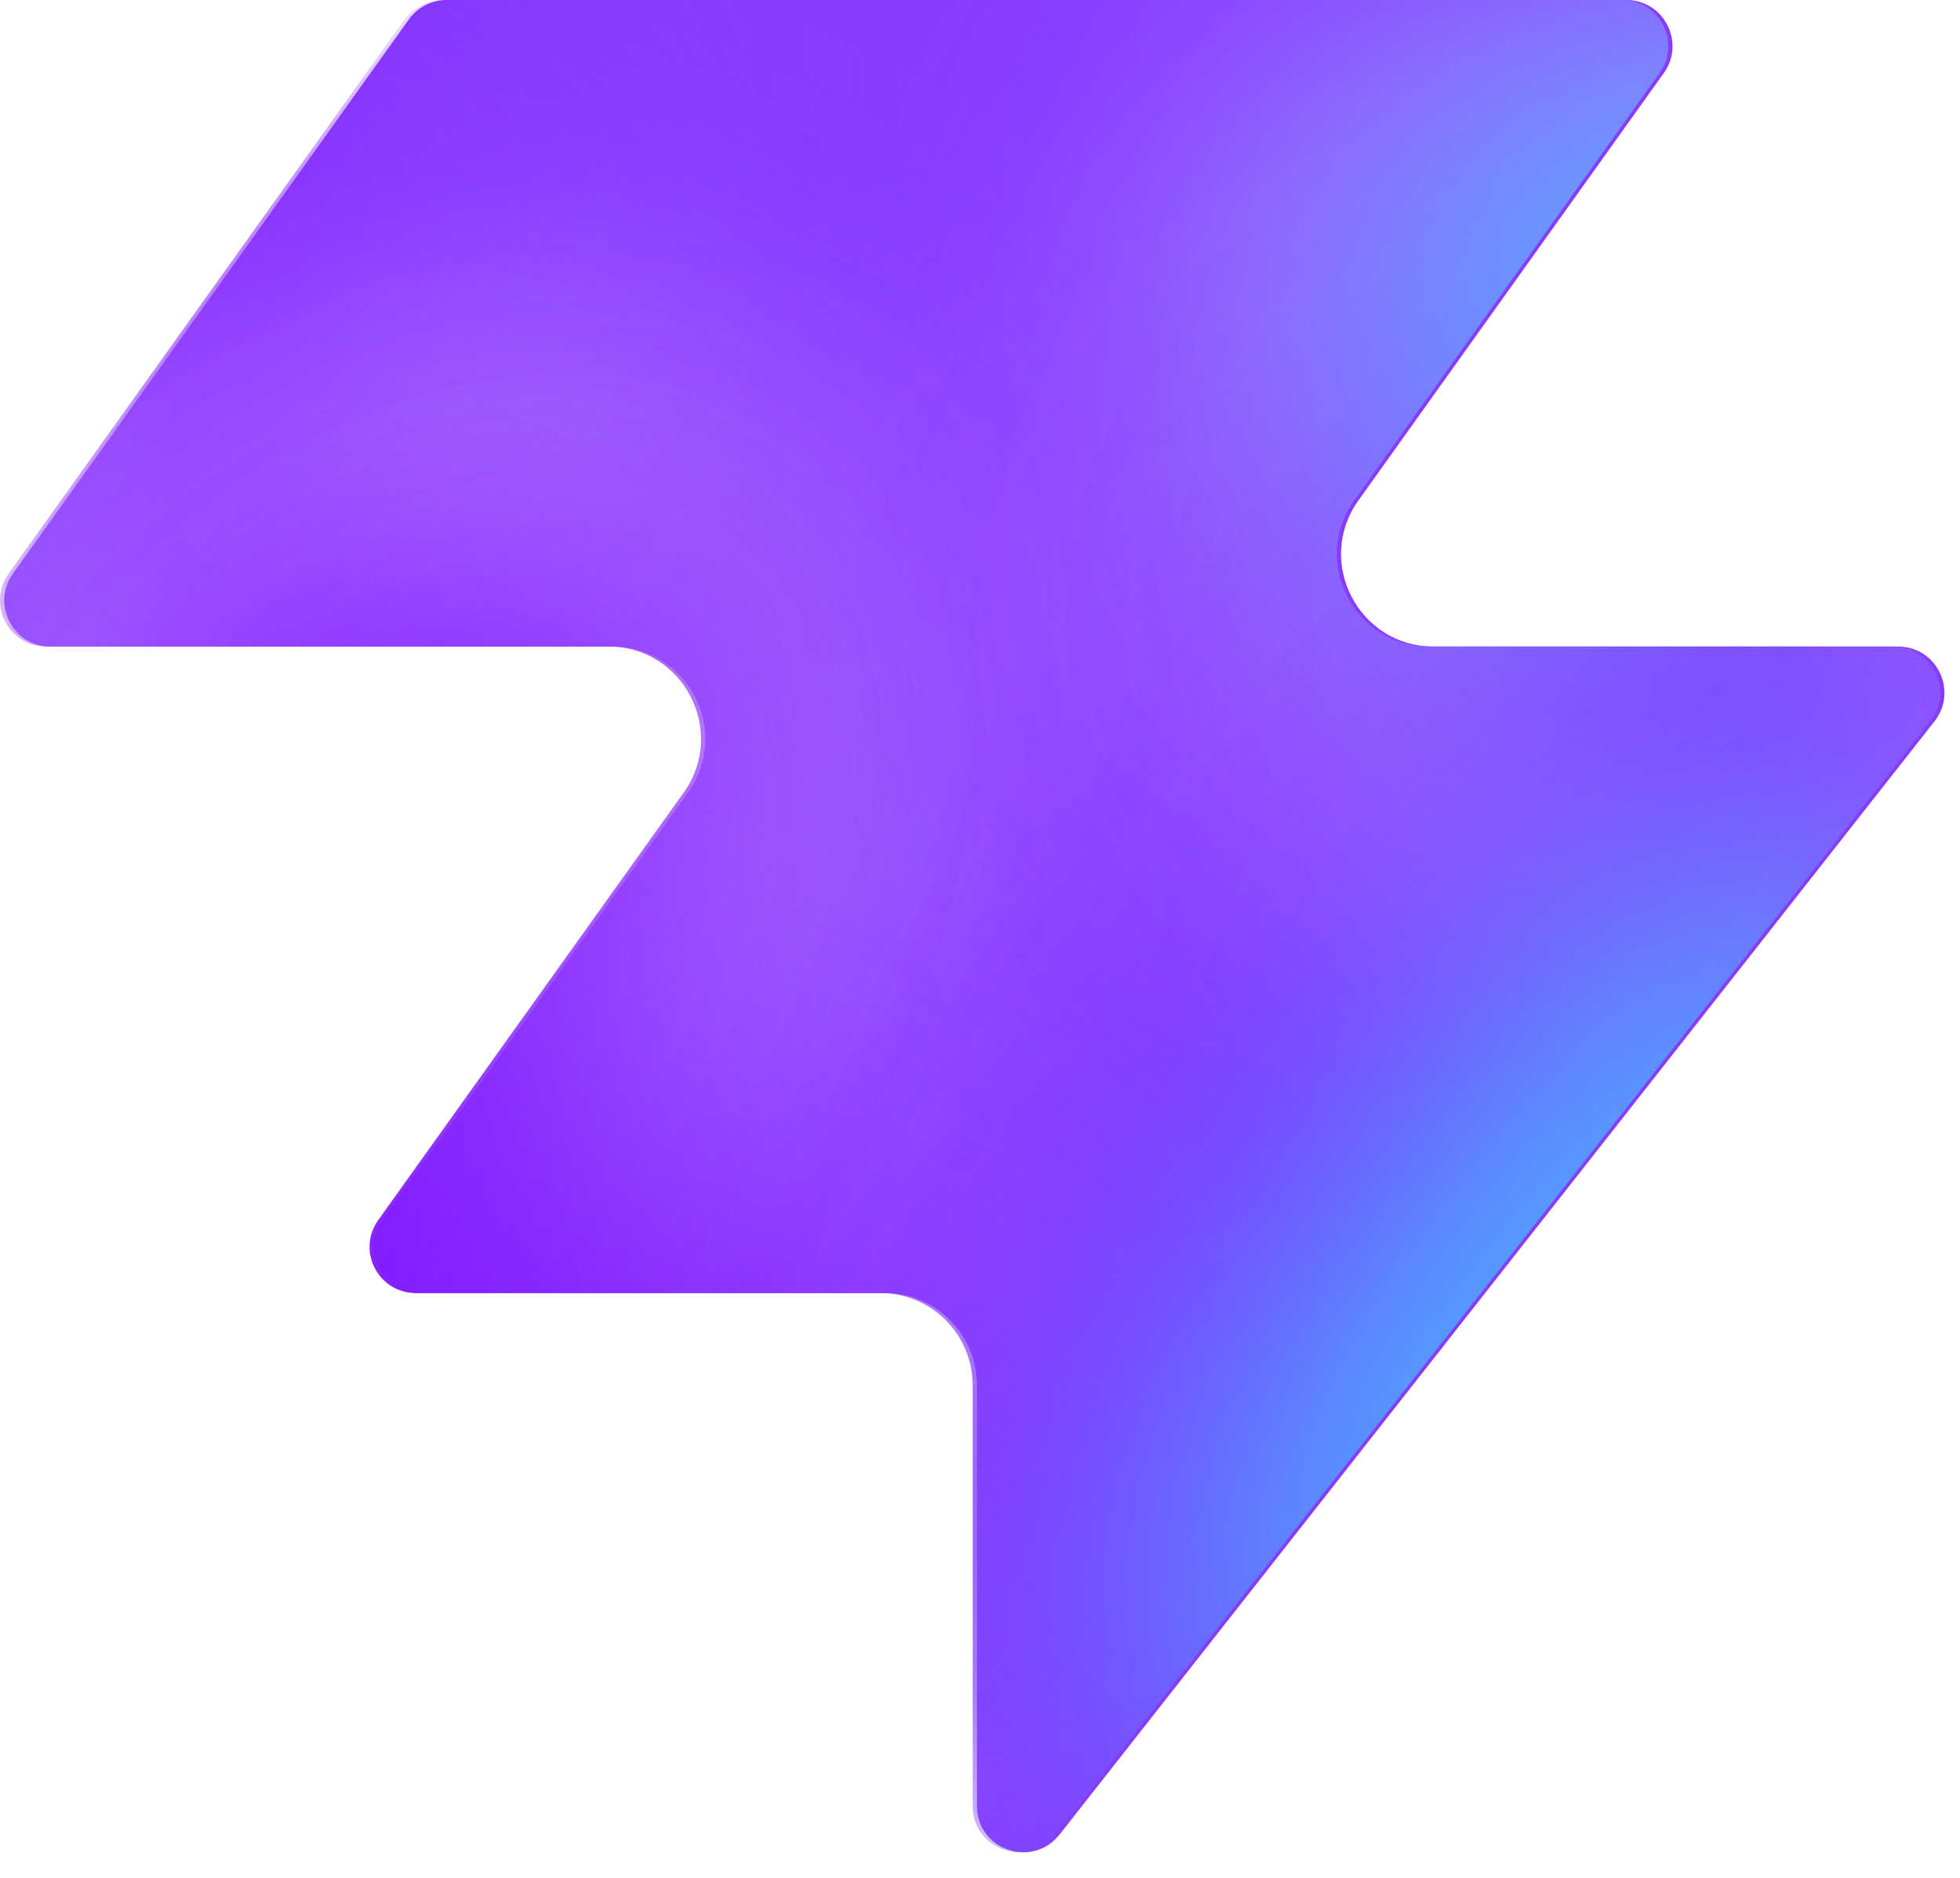
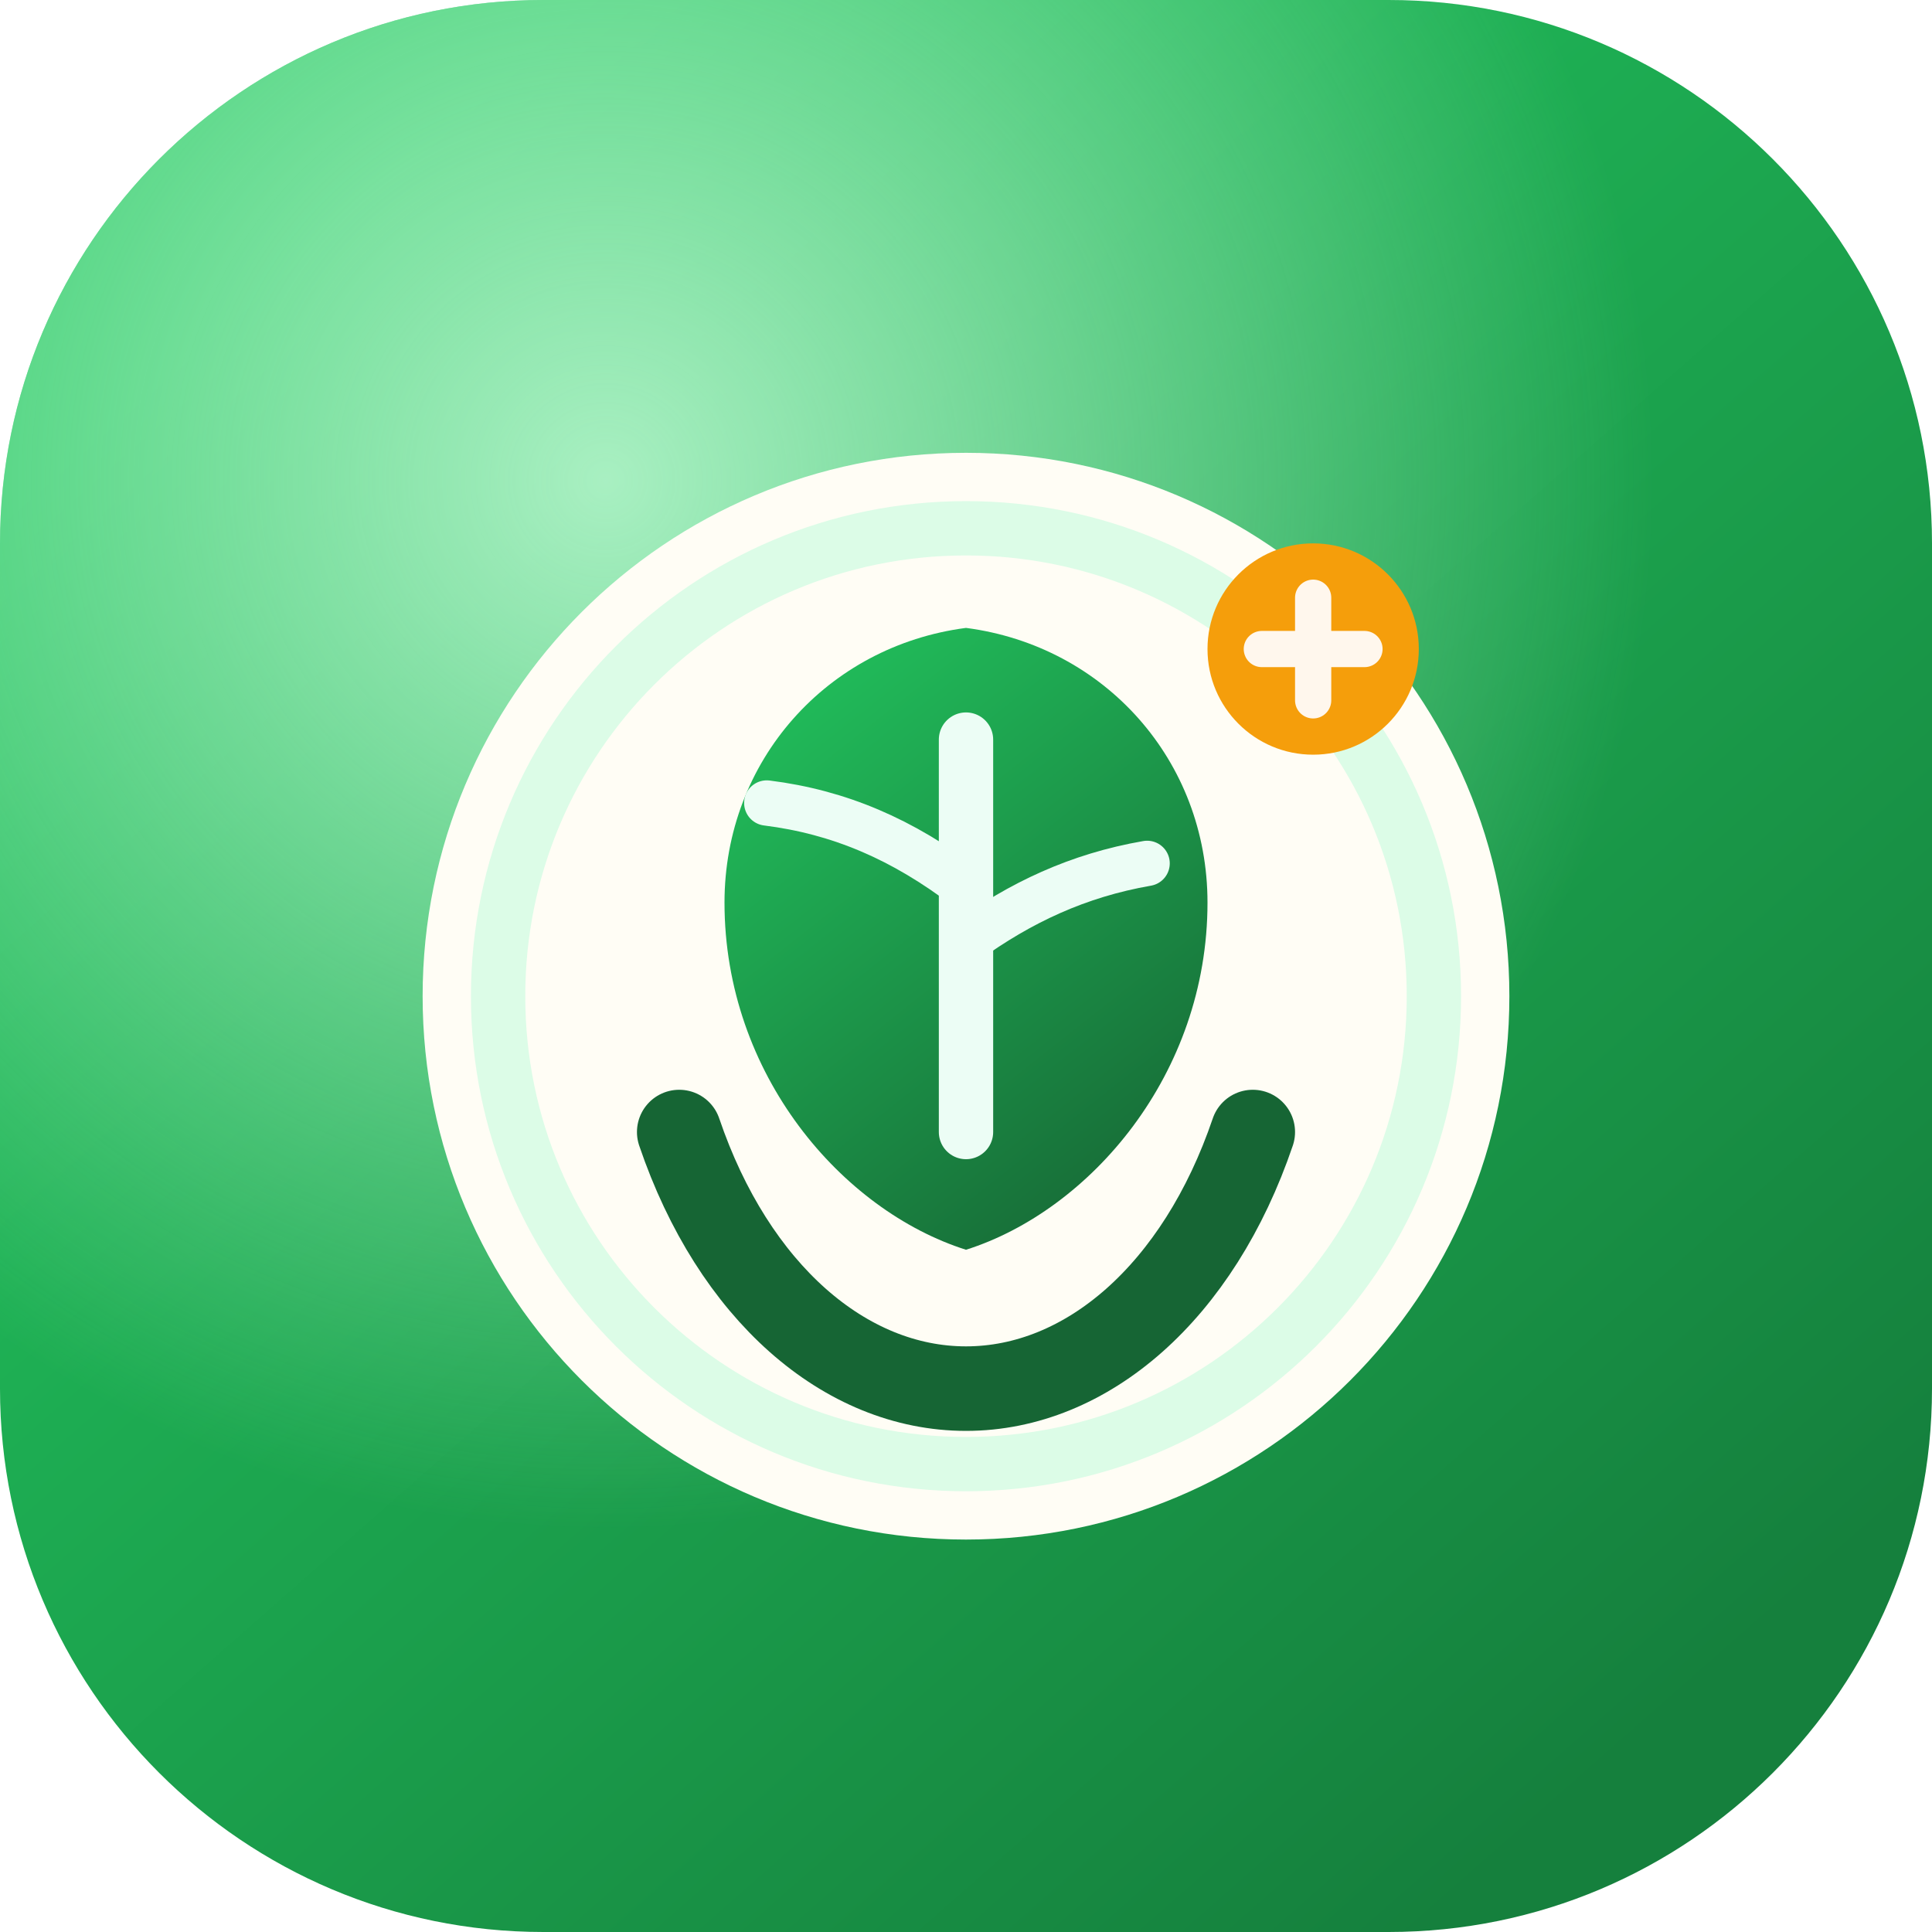
- <svg xmlns="http://www.w3.org/2000/svg" width="48" height="46" fill="none" viewBox="0 0 48 46">
-   <path fill="#863bff" d="M25.946 44.938c-.664.845-2.021.375-2.021-.698V33.937a2.26 2.26 0 0 0-2.262-2.262H10.287c-.92 0-1.456-1.04-.92-1.788l7.48-10.471c1.07-1.497 0-3.578-1.842-3.578H1.237c-.92 0-1.456-1.04-.92-1.788L10.013.474c.214-.297.556-.474.92-.474h28.894c.92 0 1.456 1.04.92 1.788l-7.48 10.471c-1.07 1.498 0 3.579 1.842 3.579h11.377c.943 0 1.473 1.088.89 1.83L25.947 44.94z" style="fill:#863bff;fill:color(display-p3 .525 .23 1);fill-opacity:1" />
-   <mask id="a" width="48" height="46" x="0" y="0" maskUnits="userSpaceOnUse" style="mask-type:alpha">
-     <path fill="#000" d="M25.842 44.938c-.664.844-2.021.375-2.021-.698V33.937a2.26 2.26 0 0 0-2.262-2.262H10.183c-.92 0-1.456-1.04-.92-1.788l7.48-10.471c1.07-1.498 0-3.579-1.842-3.579H1.133c-.92 0-1.456-1.04-.92-1.787L9.91.473c.214-.297.556-.474.92-.474h28.894c.92 0 1.456 1.04.92 1.788l-7.48 10.471c-1.07 1.498 0 3.578 1.842 3.578h11.377c.943 0 1.473 1.088.89 1.832L25.843 44.94z" style="fill:#000;fill-opacity:1" />
-   </mask>
-   <g mask="url(#a)">
-     <g filter="url(#b)">
-       <ellipse cx="5.508" cy="14.704" fill="#ede6ff" rx="5.508" ry="14.704" style="fill:#ede6ff;fill:color(display-p3 .927 .903 1);fill-opacity:1" transform="matrix(.00324 1 1 -.00324 -4.47 31.516)" />
-     </g>
-     <g filter="url(#c)">
-       <ellipse cx="10.399" cy="29.851" fill="#ede6ff" rx="10.399" ry="29.851" style="fill:#ede6ff;fill:color(display-p3 .927 .903 1);fill-opacity:1" transform="matrix(.00324 1 1 -.00324 -39.328 7.883)" />
-     </g>
-     <g filter="url(#d)">
-       <ellipse cx="5.508" cy="30.487" fill="#7e14ff" rx="5.508" ry="30.487" style="fill:#7e14ff;fill:color(display-p3 .492 .077 1);fill-opacity:1" transform="rotate(89.814 -25.913 -14.639)scale(1 -1)" />
-     </g>
-     <g filter="url(#e)">
-       <ellipse cx="5.508" cy="30.599" fill="#7e14ff" rx="5.508" ry="30.599" style="fill:#7e14ff;fill:color(display-p3 .492 .077 1);fill-opacity:1" transform="rotate(89.814 -32.644 -3.334)scale(1 -1)" />
-     </g>
-     <g filter="url(#f)">
-       <ellipse cx="5.508" cy="30.599" fill="#7e14ff" rx="5.508" ry="30.599" style="fill:#7e14ff;fill:color(display-p3 .492 .077 1);fill-opacity:1" transform="matrix(.00324 1 1 -.00324 -34.34 30.47)" />
-     </g>
-     <g filter="url(#g)">
-       <ellipse cx="14.072" cy="22.078" fill="#ede6ff" rx="14.072" ry="22.078" style="fill:#ede6ff;fill:color(display-p3 .927 .903 1);fill-opacity:1" transform="rotate(93.35 24.506 48.493)scale(-1 1)" />
-     </g>
-     <g filter="url(#h)">
-       <ellipse cx="3.47" cy="21.501" fill="#7e14ff" rx="3.47" ry="21.501" style="fill:#7e14ff;fill:color(display-p3 .492 .077 1);fill-opacity:1" transform="rotate(89.009 28.708 47.59)scale(-1 1)" />
-     </g>
-     <g filter="url(#i)">
-       <ellipse cx="3.47" cy="21.501" fill="#7e14ff" rx="3.47" ry="21.501" style="fill:#7e14ff;fill:color(display-p3 .492 .077 1);fill-opacity:1" transform="rotate(89.009 28.708 47.59)scale(-1 1)" />
-     </g>
-     <g filter="url(#j)">
-       <ellipse cx=".387" cy="8.972" fill="#7e14ff" rx="4.407" ry="29.108" style="fill:#7e14ff;fill:color(display-p3 .492 .077 1);fill-opacity:1" transform="rotate(39.51 .387 8.972)" />
-     </g>
-     <g filter="url(#k)">
-       <ellipse cx="47.523" cy="-6.092" fill="#7e14ff" rx="4.407" ry="29.108" style="fill:#7e14ff;fill:color(display-p3 .492 .077 1);fill-opacity:1" transform="rotate(37.892 47.523 -6.092)" />
-     </g>
-     <g filter="url(#l)">
-       <ellipse cx="41.412" cy="6.333" fill="#47bfff" rx="5.971" ry="9.665" style="fill:#47bfff;fill:color(display-p3 .28 .748 1);fill-opacity:1" transform="rotate(37.892 41.412 6.333)" />
-     </g>
-     <g filter="url(#m)">
-       <ellipse cx="-1.879" cy="38.332" fill="#7e14ff" rx="4.407" ry="29.108" style="fill:#7e14ff;fill:color(display-p3 .492 .077 1);fill-opacity:1" transform="rotate(37.892 -1.88 38.332)" />
-     </g>
-     <g filter="url(#n)">
-       <ellipse cx="-1.879" cy="38.332" fill="#7e14ff" rx="4.407" ry="29.108" style="fill:#7e14ff;fill:color(display-p3 .492 .077 1);fill-opacity:1" transform="rotate(37.892 -1.88 38.332)" />
-     </g>
-     <g filter="url(#o)">
-       <ellipse cx="35.651" cy="29.907" fill="#7e14ff" rx="4.407" ry="29.108" style="fill:#7e14ff;fill:color(display-p3 .492 .077 1);fill-opacity:1" transform="rotate(37.892 35.651 29.907)" />
-     </g>
-     <g filter="url(#p)">
-       <ellipse cx="38.418" cy="32.4" fill="#47bfff" rx="5.971" ry="15.297" style="fill:#47bfff;fill:color(display-p3 .28 .748 1);fill-opacity:1" transform="rotate(37.892 38.418 32.4)" />
-     </g>
-   </g>
+ <svg xmlns="http://www.w3.org/2000/svg" width="64" height="64" viewBox="0 0 64 64" fill="none">
  <defs>
-     <filter id="b" width="60.045" height="41.654" x="-19.77" y="16.149" color-interpolation-filters="sRGB" filterUnits="userSpaceOnUse">
-       <feFlood flood-opacity="0" result="BackgroundImageFix" />
-       <feBlend in="SourceGraphic" in2="BackgroundImageFix" result="shape" />
-       <feGaussianBlur result="effect1_foregroundBlur_2002_17158" stdDeviation="7.659" />
-     </filter>
-     <filter id="c" width="90.34" height="51.437" x="-54.613" y="-7.533" color-interpolation-filters="sRGB" filterUnits="userSpaceOnUse">
-       <feFlood flood-opacity="0" result="BackgroundImageFix" />
-       <feBlend in="SourceGraphic" in2="BackgroundImageFix" result="shape" />
-       <feGaussianBlur result="effect1_foregroundBlur_2002_17158" stdDeviation="7.659" />
-     </filter>
-     <filter id="d" width="79.355" height="29.4" x="-49.64" y="2.03" color-interpolation-filters="sRGB" filterUnits="userSpaceOnUse">
-       <feFlood flood-opacity="0" result="BackgroundImageFix" />
-       <feBlend in="SourceGraphic" in2="BackgroundImageFix" result="shape" />
-       <feGaussianBlur result="effect1_foregroundBlur_2002_17158" stdDeviation="4.596" />
-     </filter>
-     <filter id="e" width="79.579" height="29.4" x="-45.045" y="20.029" color-interpolation-filters="sRGB" filterUnits="userSpaceOnUse">
-       <feFlood flood-opacity="0" result="BackgroundImageFix" />
-       <feBlend in="SourceGraphic" in2="BackgroundImageFix" result="shape" />
-       <feGaussianBlur result="effect1_foregroundBlur_2002_17158" stdDeviation="4.596" />
-     </filter>
-     <filter id="f" width="79.579" height="29.4" x="-43.513" y="21.178" color-interpolation-filters="sRGB" filterUnits="userSpaceOnUse">
-       <feFlood flood-opacity="0" result="BackgroundImageFix" />
-       <feBlend in="SourceGraphic" in2="BackgroundImageFix" result="shape" />
-       <feGaussianBlur result="effect1_foregroundBlur_2002_17158" stdDeviation="4.596" />
-     </filter>
-     <filter id="g" width="74.749" height="58.852" x="15.756" y="-17.901" color-interpolation-filters="sRGB" filterUnits="userSpaceOnUse">
-       <feFlood flood-opacity="0" result="BackgroundImageFix" />
-       <feBlend in="SourceGraphic" in2="BackgroundImageFix" result="shape" />
-       <feGaussianBlur result="effect1_foregroundBlur_2002_17158" stdDeviation="7.659" />
-     </filter>
-     <filter id="h" width="61.377" height="25.362" x="23.548" y="2.284" color-interpolation-filters="sRGB" filterUnits="userSpaceOnUse">
-       <feFlood flood-opacity="0" result="BackgroundImageFix" />
-       <feBlend in="SourceGraphic" in2="BackgroundImageFix" result="shape" />
-       <feGaussianBlur result="effect1_foregroundBlur_2002_17158" stdDeviation="4.596" />
-     </filter>
-     <filter id="i" width="61.377" height="25.362" x="23.548" y="2.284" color-interpolation-filters="sRGB" filterUnits="userSpaceOnUse">
-       <feFlood flood-opacity="0" result="BackgroundImageFix" />
-       <feBlend in="SourceGraphic" in2="BackgroundImageFix" result="shape" />
-       <feGaussianBlur result="effect1_foregroundBlur_2002_17158" stdDeviation="4.596" />
-     </filter>
-     <filter id="j" width="56.045" height="63.649" x="-27.636" y="-22.853" color-interpolation-filters="sRGB" filterUnits="userSpaceOnUse">
-       <feFlood flood-opacity="0" result="BackgroundImageFix" />
-       <feBlend in="SourceGraphic" in2="BackgroundImageFix" result="shape" />
-       <feGaussianBlur result="effect1_foregroundBlur_2002_17158" stdDeviation="4.596" />
-     </filter>
-     <filter id="k" width="54.814" height="64.646" x="20.116" y="-38.415" color-interpolation-filters="sRGB" filterUnits="userSpaceOnUse">
-       <feFlood flood-opacity="0" result="BackgroundImageFix" />
-       <feBlend in="SourceGraphic" in2="BackgroundImageFix" result="shape" />
-       <feGaussianBlur result="effect1_foregroundBlur_2002_17158" stdDeviation="4.596" />
-     </filter>
-     <filter id="l" width="33.541" height="35.313" x="24.641" y="-11.323" color-interpolation-filters="sRGB" filterUnits="userSpaceOnUse">
-       <feFlood flood-opacity="0" result="BackgroundImageFix" />
-       <feBlend in="SourceGraphic" in2="BackgroundImageFix" result="shape" />
-       <feGaussianBlur result="effect1_foregroundBlur_2002_17158" stdDeviation="4.596" />
-     </filter>
-     <filter id="m" width="54.814" height="64.646" x="-29.286" y="6.009" color-interpolation-filters="sRGB" filterUnits="userSpaceOnUse">
-       <feFlood flood-opacity="0" result="BackgroundImageFix" />
-       <feBlend in="SourceGraphic" in2="BackgroundImageFix" result="shape" />
-       <feGaussianBlur result="effect1_foregroundBlur_2002_17158" stdDeviation="4.596" />
-     </filter>
-     <filter id="n" width="54.814" height="64.646" x="-29.286" y="6.009" color-interpolation-filters="sRGB" filterUnits="userSpaceOnUse">
-       <feFlood flood-opacity="0" result="BackgroundImageFix" />
-       <feBlend in="SourceGraphic" in2="BackgroundImageFix" result="shape" />
-       <feGaussianBlur result="effect1_foregroundBlur_2002_17158" stdDeviation="4.596" />
-     </filter>
-     <filter id="o" width="54.814" height="64.646" x="8.244" y="-2.416" color-interpolation-filters="sRGB" filterUnits="userSpaceOnUse">
-       <feFlood flood-opacity="0" result="BackgroundImageFix" />
-       <feBlend in="SourceGraphic" in2="BackgroundImageFix" result="shape" />
-       <feGaussianBlur result="effect1_foregroundBlur_2002_17158" stdDeviation="4.596" />
-     </filter>
-     <filter id="p" width="39.409" height="43.623" x="18.713" y="10.588" color-interpolation-filters="sRGB" filterUnits="userSpaceOnUse">
-       <feFlood flood-opacity="0" result="BackgroundImageFix" />
-       <feBlend in="SourceGraphic" in2="BackgroundImageFix" result="shape" />
-       <feGaussianBlur result="effect1_foregroundBlur_2002_17158" stdDeviation="4.596" />
-     </filter>
+     <linearGradient id="favicon-bg" x1="10" y1="8" x2="54" y2="58" gradientUnits="userSpaceOnUse">
+       <stop stop-color="#22C55E" />
+       <stop offset="1" stop-color="#15803D" />
+     </linearGradient>
+     <radialGradient id="favicon-glow" cx="0" cy="0" r="1" gradientUnits="userSpaceOnUse" gradientTransform="translate(20 16) rotate(49.764) scale(34.7124)">
+       <stop stop-color="#BBF7D0" stop-opacity="0.88" />
+       <stop offset="1" stop-color="#BBF7D0" stop-opacity="0" />
+     </radialGradient>
+     <linearGradient id="favicon-leaf" x1="26" y1="20" x2="41" y2="39" gradientUnits="userSpaceOnUse">
+       <stop stop-color="#22C55E" />
+       <stop offset="1" stop-color="#166534" />
+     </linearGradient>
  </defs>
+   <rect width="64" height="64" rx="18" fill="url(#favicon-bg)" />
+   <rect width="64" height="64" rx="18" fill="url(#favicon-glow)" />
+   <circle cx="32" cy="33" r="18" fill="#FFFDF5" />
+   <circle cx="32" cy="33" r="15.5" stroke="#DCFCE7" stroke-width="1.8" />
+   <path d="M32 20.8C27.4 21.4 24 25.2 24 29.9C24 35.6 27.9 40.1 32 41.4C36.1 40.1 40 35.6 40 29.9C40 25.2 36.6 21.4 32 20.8Z" fill="url(#favicon-leaf)" />
+   <path d="M32 24.5V37.5" stroke="#ECFDF5" stroke-width="1.8" stroke-linecap="round" />
+   <path d="M32 29.4C29.9 27.8 27.8 26.9 25.4 26.6" stroke="#ECFDF5" stroke-width="1.5" stroke-linecap="round" />
+   <path d="M32 31.2C33.8 29.9 35.7 29 38 28.6" stroke="#ECFDF5" stroke-width="1.5" stroke-linecap="round" />
+   <path d="M22.5 37.5C24.3 42.8 28 46 32 46C36 46 39.7 42.8 41.5 37.5" stroke="#166534" stroke-width="2.8" stroke-linecap="round" />
+   <circle cx="43.5" cy="21.5" r="3.5" fill="#F59E0B" />
+   <path d="M43.5 19.8V23.2" stroke="#FFF7ED" stroke-width="1.2" stroke-linecap="round" />
+   <path d="M41.8 21.5H45.2" stroke="#FFF7ED" stroke-width="1.2" stroke-linecap="round" />
</svg>
